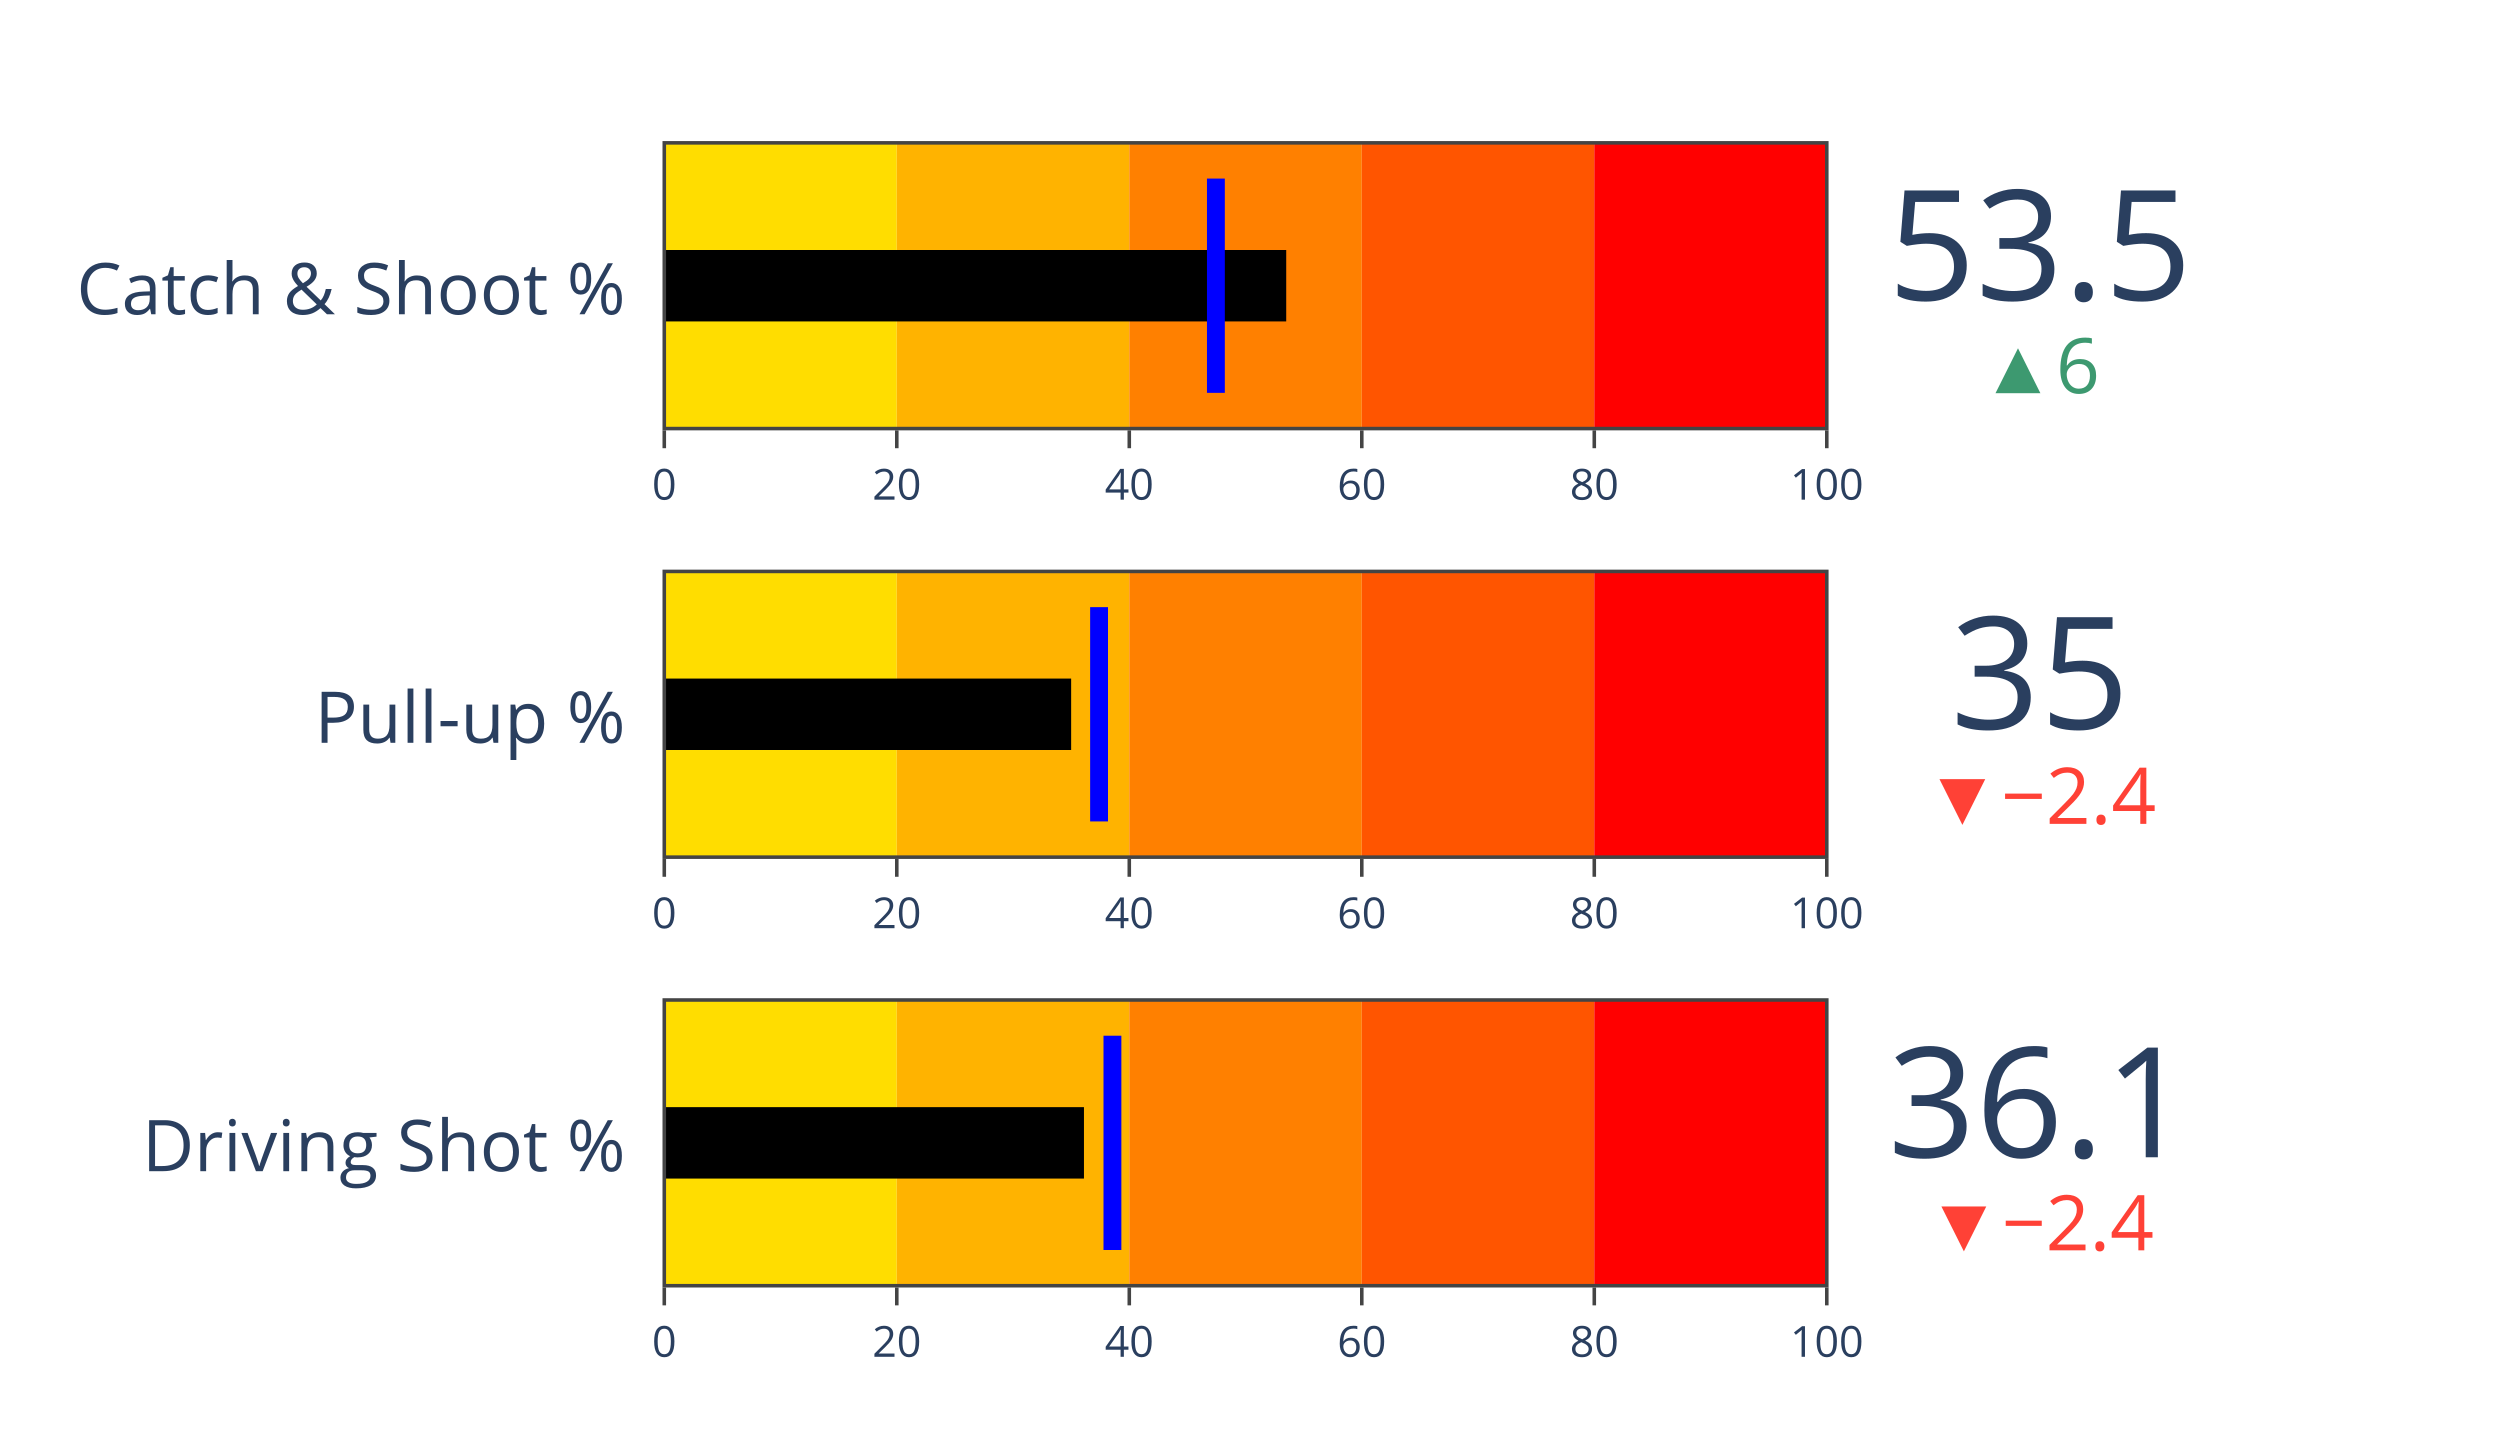
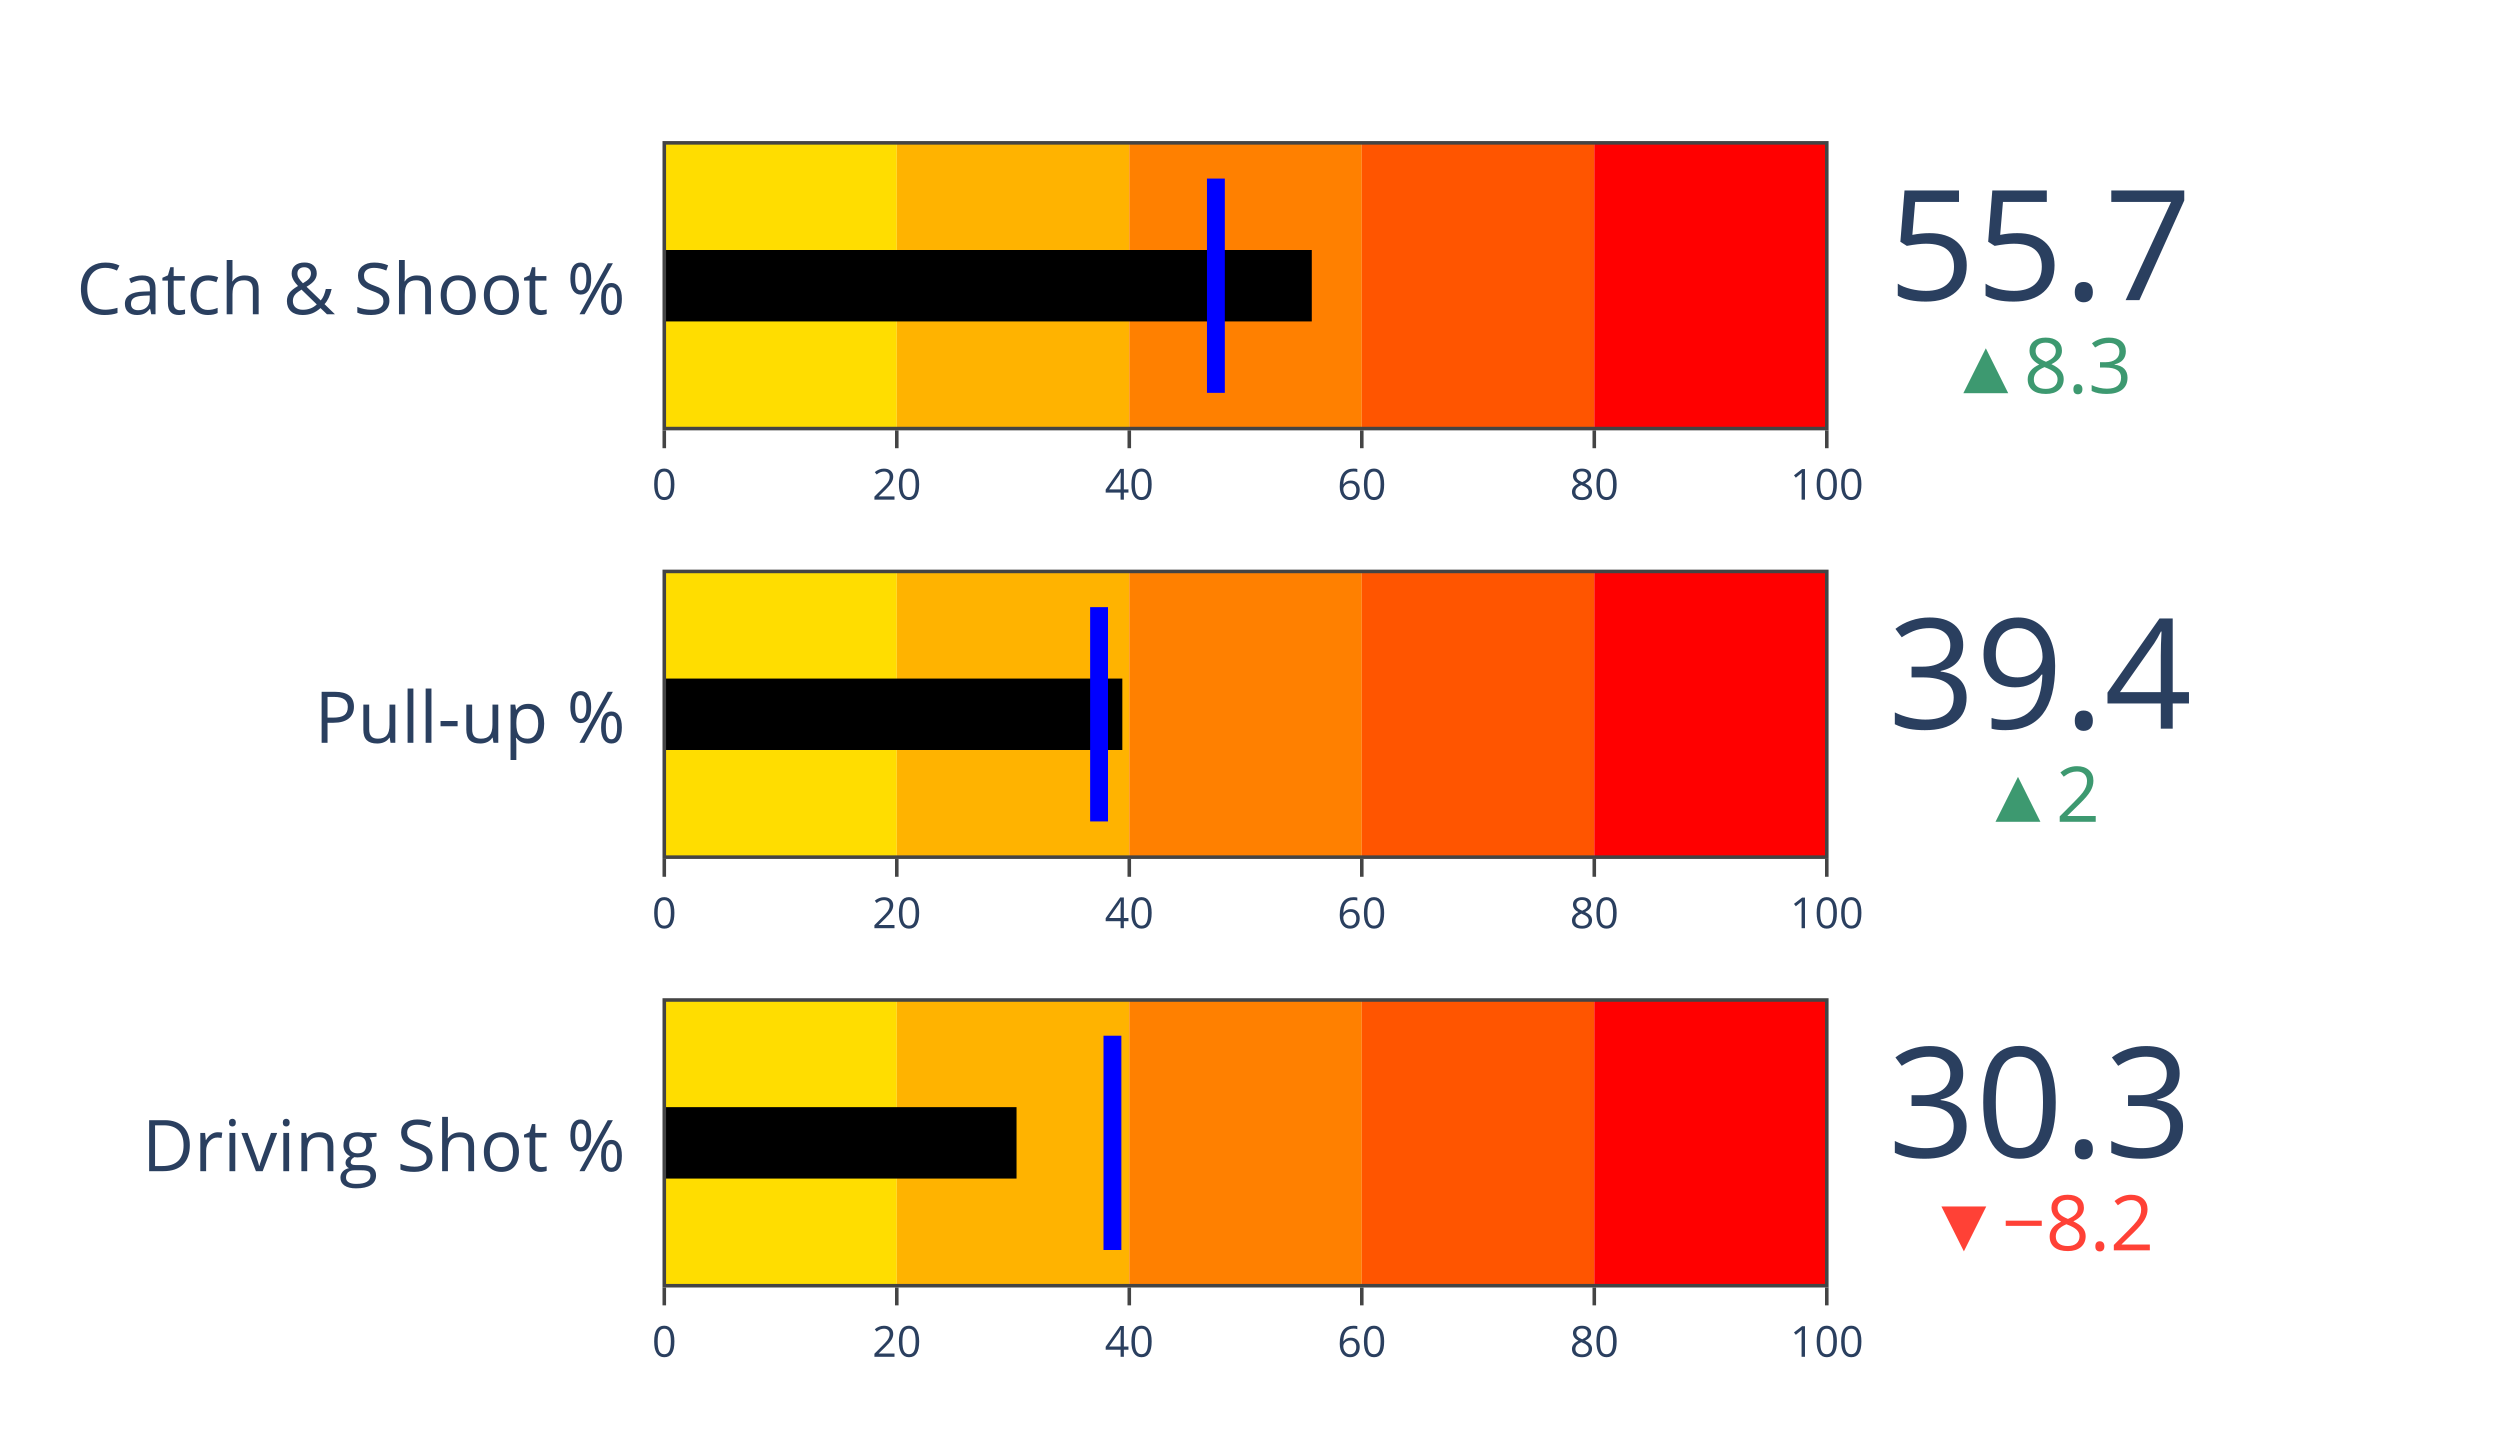
<svg xmlns="http://www.w3.org/2000/svg" class="main-svg" width="700" height="400" style="" viewBox="0 0 700 400">
  <rect x="0" y="0" width="700" height="400" style="fill: rgb(255, 255, 255); fill-opacity: 1;" />
-   <defs id="defs-7f7d65">
+   <defs id="defs-c7f9d0">
    <g class="clips" />
    <g class="gradients" />
  </defs>
  <g class="bglayer" />
  <g class="layer-below">
    <g class="imagelayer" />
    <g class="shapelayer" />
  </g>
  <g class="cartesianlayer" />
  <g class="polarlayer" />
  <g class="ternarylayer" />
  <g class="geolayer" />
  <g class="funnelarealayer" />
  <g class="pielayer" />
  <g class="treemaplayer" />
  <g class="sunburstlayer" />
  <g class="glimages" />
-   <defs id="topdefs-7f7d65">
+   <defs id="topdefs-c7f9d0">
    <g class="clips" />
  </defs>
  <g class="indicatorlayer">
    <g class="trace">
      <g class="numbers" transform="translate(571.175,324.031) scale(0.5374613)">
-         <text text-anchor="middle" class="number" x="0" y="0" style="font-family: 'Open Sans', verdana, arial, sans-serif; font-size: 80px; fill: rgb(42, 63, 95); fill-opacity: 1; white-space: pre;">36.1</text>
-         <text text-anchor="middle" class="delta" x="0" y="0" style="font-family: 'Open Sans', verdana, arial, sans-serif; font-size: 40px; fill: rgb(255, 65, 54); fill-opacity: 1; white-space: pre;" dy="48.5">▼−2.4</text>
+         <text text-anchor="middle" class="number" x="0" y="0" style="font-family: 'Open Sans', verdana, arial, sans-serif; font-size: 80px; fill: rgb(42, 63, 95); fill-opacity: 1; white-space: pre;">30.3</text>
+         <text text-anchor="middle" class="delta" x="0" y="0" style="font-family: 'Open Sans', verdana, arial, sans-serif; font-size: 40px; fill: rgb(255, 65, 54); fill-opacity: 1; white-space: pre;" dy="48.5">▼−8.2</text>
      </g>
      <g class="bullet" transform="translate(186, 280)">
        <g class="bg-bullet">
          <rect width="325.5" x="0" y="0" height="80" style="stroke: rgb(68, 68, 68); stroke-opacity: 1; fill: rgb(255, 255, 255); fill-opacity: 1; stroke-width: 0;" />
        </g>
        <g class="bg-bullet">
          <rect width="65.1" x="0" y="0" height="80" style="stroke: rgb(68, 68, 68); stroke-opacity: 1; fill: rgb(255, 221, 0); fill-opacity: 1; stroke-width: 0;" />
        </g>
        <g class="bg-bullet">
          <rect width="65.1" x="65.1" y="0" height="80" style="stroke: rgb(68, 68, 68); stroke-opacity: 1; fill: rgb(255, 179, 0); fill-opacity: 1; stroke-width: 0;" />
        </g>
        <g class="bg-bullet">
          <rect width="65.1" x="130.2" y="0" height="80" style="stroke: rgb(68, 68, 68); stroke-opacity: 1; fill: rgb(255, 128, 0); fill-opacity: 1; stroke-width: 0;" />
        </g>
        <g class="bg-bullet">
          <rect width="65.1" x="195.3" y="0" height="80" style="stroke: rgb(68, 68, 68); stroke-opacity: 1; fill: rgb(255, 85, 0); fill-opacity: 1; stroke-width: 0;" />
        </g>
        <g class="bg-bullet">
          <rect width="65.1" x="260.4" y="0" height="80" style="stroke: rgb(68, 68, 68); stroke-opacity: 1; fill: rgb(255, 0, 0); fill-opacity: 1; stroke-width: 0;" />
        </g>
        <g class="value-bullet">
-           <rect height="20" y="30" width="117.51" style="stroke: rgb(68, 68, 68); stroke-opacity: 1; fill: rgb(0, 0, 0); fill-opacity: 1; stroke-width: 0;" />
+           <rect height="20" y="30" width="98.63" style="stroke: rgb(68, 68, 68); stroke-opacity: 1; fill: rgb(0, 0, 0); fill-opacity: 1; stroke-width: 0;" />
        </g>
        <g class="threshold-bullet">
          <line x1="125.48" x2="125.48" y1="10" y2="70" style="stroke: rgb(0, 0, 255); stroke-opacity: 1; stroke-width: 5;" />
        </g>
        <g class="gauge-outline">
          <rect width="325.5" x="0" y="0" height="80" style="stroke: rgb(68, 68, 68); stroke-opacity: 1; fill: rgb(0, 0, 0); fill-opacity: 0; stroke-width: 1;" />
        </g>
      </g>
      <g class="bulletaxis crisp">
        <path class="xbulletaxistick ticks crisp" d="M0,360.5v5" transform="translate(186,0)" style="stroke: rgb(68, 68, 68); stroke-opacity: 1; stroke-width: 1px;" />
        <path class="xbulletaxistick ticks crisp" d="M0,360.5v5" transform="translate(251.1,0)" style="stroke: rgb(68, 68, 68); stroke-opacity: 1; stroke-width: 1px;" />
        <path class="xbulletaxistick ticks crisp" d="M0,360.5v5" transform="translate(316.2,0)" style="stroke: rgb(68, 68, 68); stroke-opacity: 1; stroke-width: 1px;" />
        <path class="xbulletaxistick ticks crisp" d="M0,360.5v5" transform="translate(381.3,0)" style="stroke: rgb(68, 68, 68); stroke-opacity: 1; stroke-width: 1px;" />
        <path class="xbulletaxistick ticks crisp" d="M0,360.5v5" transform="translate(446.4,0)" style="stroke: rgb(68, 68, 68); stroke-opacity: 1; stroke-width: 1px;" />
        <path class="xbulletaxistick ticks crisp" d="M0,360.5v5" transform="translate(511.5,0)" style="stroke: rgb(68, 68, 68); stroke-opacity: 1; stroke-width: 1px;" />
        <g class="xbulletaxistick">
          <text text-anchor="middle" x="0" y="379.9" transform="translate(186,0)" style="font-family: 'Open Sans', verdana, arial, sans-serif; font-size: 12px; fill: rgb(42, 63, 95); fill-opacity: 1; white-space: pre;">0</text>
        </g>
        <g class="xbulletaxistick">
          <text text-anchor="middle" x="0" y="379.9" transform="translate(251.1,0)" style="font-family: 'Open Sans', verdana, arial, sans-serif; font-size: 12px; fill: rgb(42, 63, 95); fill-opacity: 1; white-space: pre;">20</text>
        </g>
        <g class="xbulletaxistick">
          <text text-anchor="middle" x="0" y="379.9" transform="translate(316.2,0)" style="font-family: 'Open Sans', verdana, arial, sans-serif; font-size: 12px; fill: rgb(42, 63, 95); fill-opacity: 1; white-space: pre;">40</text>
        </g>
        <g class="xbulletaxistick">
          <text text-anchor="middle" x="0" y="379.9" transform="translate(381.3,0)" style="font-family: 'Open Sans', verdana, arial, sans-serif; font-size: 12px; fill: rgb(42, 63, 95); fill-opacity: 1; white-space: pre;">60</text>
        </g>
        <g class="xbulletaxistick">
          <text text-anchor="middle" x="0" y="379.9" transform="translate(446.4,0)" style="font-family: 'Open Sans', verdana, arial, sans-serif; font-size: 12px; fill: rgb(42, 63, 95); fill-opacity: 1; white-space: pre;">80</text>
        </g>
        <g class="xbulletaxistick">
          <text text-anchor="middle" x="0" y="379.9" transform="translate(511.5,0)" style="font-family: 'Open Sans', verdana, arial, sans-serif; font-size: 12px; fill: rgb(42, 63, 95); fill-opacity: 1; white-space: pre;">100</text>
        </g>
      </g>
      <text class="title" text-anchor="end" x="0" y="0" style="font-family: 'Open Sans', verdana, arial, sans-serif; font-size: 20px; fill: rgb(42, 63, 95); fill-opacity: 1; white-space: pre;" transform="translate(175.15,327.9297)">Driving Shot %</text>
    </g>
    <g class="trace">
-       <g class="numbers" transform="translate(571.175,204.1096) scale(0.5479452)">
-         <text text-anchor="middle" class="number" x="0" y="0" style="font-family: 'Open Sans', verdana, arial, sans-serif; font-size: 80px; fill: rgb(42, 63, 95); fill-opacity: 1; white-space: pre;">35</text>
-         <text text-anchor="middle" class="delta" x="0" y="0" style="font-family: 'Open Sans', verdana, arial, sans-serif; font-size: 40px; fill: rgb(255, 65, 54); fill-opacity: 1; white-space: pre;" dy="48.5">▼−2.4</text>
+       <g class="numbers" transform="translate(571.175,204.031) scale(0.5374613)">
+         <text text-anchor="middle" class="number" x="0" y="0" style="font-family: 'Open Sans', verdana, arial, sans-serif; font-size: 80px; fill: rgb(42, 63, 95); fill-opacity: 1; white-space: pre;">39.4</text>
+         <text text-anchor="middle" class="delta" x="0" y="0" style="font-family: 'Open Sans', verdana, arial, sans-serif; font-size: 40px; fill: rgb(61, 153, 112); fill-opacity: 1; white-space: pre;" dy="48.5">▲2</text>
      </g>
      <g class="bullet" transform="translate(186, 160)">
        <g class="bg-bullet">
          <rect width="325.5" x="0" y="0" height="80" style="stroke: rgb(68, 68, 68); stroke-opacity: 1; fill: rgb(255, 255, 255); fill-opacity: 1; stroke-width: 0;" />
        </g>
        <g class="bg-bullet">
          <rect width="65.1" x="0" y="0" height="80" style="stroke: rgb(68, 68, 68); stroke-opacity: 1; fill: rgb(255, 221, 0); fill-opacity: 1; stroke-width: 0;" />
        </g>
        <g class="bg-bullet">
          <rect width="65.1" x="65.1" y="0" height="80" style="stroke: rgb(68, 68, 68); stroke-opacity: 1; fill: rgb(255, 179, 0); fill-opacity: 1; stroke-width: 0;" />
        </g>
        <g class="bg-bullet">
          <rect width="65.1" x="130.2" y="0" height="80" style="stroke: rgb(68, 68, 68); stroke-opacity: 1; fill: rgb(255, 128, 0); fill-opacity: 1; stroke-width: 0;" />
        </g>
        <g class="bg-bullet">
          <rect width="65.1" x="195.3" y="0" height="80" style="stroke: rgb(68, 68, 68); stroke-opacity: 1; fill: rgb(255, 85, 0); fill-opacity: 1; stroke-width: 0;" />
        </g>
        <g class="bg-bullet">
          <rect width="65.1" x="260.4" y="0" height="80" style="stroke: rgb(68, 68, 68); stroke-opacity: 1; fill: rgb(255, 0, 0); fill-opacity: 1; stroke-width: 0;" />
        </g>
        <g class="value-bullet">
-           <rect height="20" y="30" width="113.92" style="stroke: rgb(68, 68, 68); stroke-opacity: 1; fill: rgb(0, 0, 0); fill-opacity: 1; stroke-width: 0;" />
+           <rect height="20" y="30" width="128.25" style="stroke: rgb(68, 68, 68); stroke-opacity: 1; fill: rgb(0, 0, 0); fill-opacity: 1; stroke-width: 0;" />
        </g>
        <g class="threshold-bullet">
          <line x1="121.74" x2="121.74" y1="10" y2="70" style="stroke: rgb(0, 0, 255); stroke-opacity: 1; stroke-width: 5;" />
        </g>
        <g class="gauge-outline">
          <rect width="325.5" x="0" y="0" height="80" style="stroke: rgb(68, 68, 68); stroke-opacity: 1; fill: rgb(0, 0, 0); fill-opacity: 0; stroke-width: 1;" />
        </g>
      </g>
      <g class="bulletaxis crisp">
        <path class="xbulletaxistick ticks crisp" d="M0,240.5v5" transform="translate(186,0)" style="stroke: rgb(68, 68, 68); stroke-opacity: 1; stroke-width: 1px;" />
        <path class="xbulletaxistick ticks crisp" d="M0,240.5v5" transform="translate(251.1,0)" style="stroke: rgb(68, 68, 68); stroke-opacity: 1; stroke-width: 1px;" />
        <path class="xbulletaxistick ticks crisp" d="M0,240.5v5" transform="translate(316.2,0)" style="stroke: rgb(68, 68, 68); stroke-opacity: 1; stroke-width: 1px;" />
        <path class="xbulletaxistick ticks crisp" d="M0,240.5v5" transform="translate(381.3,0)" style="stroke: rgb(68, 68, 68); stroke-opacity: 1; stroke-width: 1px;" />
        <path class="xbulletaxistick ticks crisp" d="M0,240.5v5" transform="translate(446.4,0)" style="stroke: rgb(68, 68, 68); stroke-opacity: 1; stroke-width: 1px;" />
        <path class="xbulletaxistick ticks crisp" d="M0,240.5v5" transform="translate(511.5,0)" style="stroke: rgb(68, 68, 68); stroke-opacity: 1; stroke-width: 1px;" />
        <g class="xbulletaxistick">
          <text text-anchor="middle" x="0" y="259.9" transform="translate(186,0)" style="font-family: 'Open Sans', verdana, arial, sans-serif; font-size: 12px; fill: rgb(42, 63, 95); fill-opacity: 1; white-space: pre;">0</text>
        </g>
        <g class="xbulletaxistick">
          <text text-anchor="middle" x="0" y="259.9" transform="translate(251.1,0)" style="font-family: 'Open Sans', verdana, arial, sans-serif; font-size: 12px; fill: rgb(42, 63, 95); fill-opacity: 1; white-space: pre;">20</text>
        </g>
        <g class="xbulletaxistick">
          <text text-anchor="middle" x="0" y="259.9" transform="translate(316.2,0)" style="font-family: 'Open Sans', verdana, arial, sans-serif; font-size: 12px; fill: rgb(42, 63, 95); fill-opacity: 1; white-space: pre;">40</text>
        </g>
        <g class="xbulletaxistick">
          <text text-anchor="middle" x="0" y="259.9" transform="translate(381.3,0)" style="font-family: 'Open Sans', verdana, arial, sans-serif; font-size: 12px; fill: rgb(42, 63, 95); fill-opacity: 1; white-space: pre;">60</text>
        </g>
        <g class="xbulletaxistick">
          <text text-anchor="middle" x="0" y="259.9" transform="translate(446.4,0)" style="font-family: 'Open Sans', verdana, arial, sans-serif; font-size: 12px; fill: rgb(42, 63, 95); fill-opacity: 1; white-space: pre;">80</text>
        </g>
        <g class="xbulletaxistick">
          <text text-anchor="middle" x="0" y="259.9" transform="translate(511.5,0)" style="font-family: 'Open Sans', verdana, arial, sans-serif; font-size: 12px; fill: rgb(42, 63, 95); fill-opacity: 1; white-space: pre;">100</text>
        </g>
      </g>
      <text class="title" text-anchor="end" x="0" y="0" style="font-family: 'Open Sans', verdana, arial, sans-serif; font-size: 20px; fill: rgb(42, 63, 95); fill-opacity: 1; white-space: pre;" transform="translate(175.15,207.9844)">Pull-up %</text>
    </g>
    <g class="trace">
      <g class="numbers" transform="translate(571.175,84.03096) scale(0.5374613)">
-         <text text-anchor="middle" class="number" x="0" y="0" style="font-family: 'Open Sans', verdana, arial, sans-serif; font-size: 80px; fill: rgb(42, 63, 95); fill-opacity: 1; white-space: pre;">53.5</text>
-         <text text-anchor="middle" class="delta" x="0" y="0" style="font-family: 'Open Sans', verdana, arial, sans-serif; font-size: 40px; fill: rgb(61, 153, 112); fill-opacity: 1; white-space: pre;" dy="48.5">▲6</text>
+         <text text-anchor="middle" class="number" x="0" y="0" style="font-family: 'Open Sans', verdana, arial, sans-serif; font-size: 80px; fill: rgb(42, 63, 95); fill-opacity: 1; white-space: pre;">55.7</text>
+         <text text-anchor="middle" class="delta" x="0" y="0" style="font-family: 'Open Sans', verdana, arial, sans-serif; font-size: 40px; fill: rgb(61, 153, 112); fill-opacity: 1; white-space: pre;" dy="48.5">▲8.3</text>
      </g>
      <g class="bullet" transform="translate(186, 40)">
        <g class="bg-bullet">
          <rect width="325.5" x="0" y="0" height="80" style="stroke: rgb(68, 68, 68); stroke-opacity: 1; fill: rgb(255, 255, 255); fill-opacity: 1; stroke-width: 0;" />
        </g>
        <g class="bg-bullet">
          <rect width="65.1" x="0" y="0" height="80" style="stroke: rgb(68, 68, 68); stroke-opacity: 1; fill: rgb(255, 221, 0); fill-opacity: 1; stroke-width: 0;" />
        </g>
        <g class="bg-bullet">
          <rect width="65.1" x="65.1" y="0" height="80" style="stroke: rgb(68, 68, 68); stroke-opacity: 1; fill: rgb(255, 179, 0); fill-opacity: 1; stroke-width: 0;" />
        </g>
        <g class="bg-bullet">
          <rect width="65.1" x="130.2" y="0" height="80" style="stroke: rgb(68, 68, 68); stroke-opacity: 1; fill: rgb(255, 128, 0); fill-opacity: 1; stroke-width: 0;" />
        </g>
        <g class="bg-bullet">
          <rect width="65.1" x="195.3" y="0" height="80" style="stroke: rgb(68, 68, 68); stroke-opacity: 1; fill: rgb(255, 85, 0); fill-opacity: 1; stroke-width: 0;" />
        </g>
        <g class="bg-bullet">
          <rect width="65.1" x="260.4" y="0" height="80" style="stroke: rgb(68, 68, 68); stroke-opacity: 1; fill: rgb(255, 0, 0); fill-opacity: 1; stroke-width: 0;" />
        </g>
        <g class="value-bullet">
-           <rect height="20" y="30" width="174.14" style="stroke: rgb(68, 68, 68); stroke-opacity: 1; fill: rgb(0, 0, 0); fill-opacity: 1; stroke-width: 0;" />
+           <rect height="20" y="30" width="181.3" style="stroke: rgb(68, 68, 68); stroke-opacity: 1; fill: rgb(0, 0, 0); fill-opacity: 1; stroke-width: 0;" />
        </g>
        <g class="threshold-bullet">
          <line x1="154.45" x2="154.45" y1="10" y2="70" style="stroke: rgb(0, 0, 255); stroke-opacity: 1; stroke-width: 5;" />
        </g>
        <g class="gauge-outline">
          <rect width="325.5" x="0" y="0" height="80" style="stroke: rgb(68, 68, 68); stroke-opacity: 1; fill: rgb(0, 0, 0); fill-opacity: 0; stroke-width: 1;" />
        </g>
      </g>
      <g class="bulletaxis crisp">
        <path class="xbulletaxistick ticks crisp" d="M0,120.5v5" transform="translate(186,0)" style="stroke: rgb(68, 68, 68); stroke-opacity: 1; stroke-width: 1px;" />
        <path class="xbulletaxistick ticks crisp" d="M0,120.5v5" transform="translate(251.1,0)" style="stroke: rgb(68, 68, 68); stroke-opacity: 1; stroke-width: 1px;" />
        <path class="xbulletaxistick ticks crisp" d="M0,120.5v5" transform="translate(316.2,0)" style="stroke: rgb(68, 68, 68); stroke-opacity: 1; stroke-width: 1px;" />
        <path class="xbulletaxistick ticks crisp" d="M0,120.5v5" transform="translate(381.3,0)" style="stroke: rgb(68, 68, 68); stroke-opacity: 1; stroke-width: 1px;" />
        <path class="xbulletaxistick ticks crisp" d="M0,120.5v5" transform="translate(446.4,0)" style="stroke: rgb(68, 68, 68); stroke-opacity: 1; stroke-width: 1px;" />
        <path class="xbulletaxistick ticks crisp" d="M0,120.5v5" transform="translate(511.5,0)" style="stroke: rgb(68, 68, 68); stroke-opacity: 1; stroke-width: 1px;" />
        <g class="xbulletaxistick">
          <text text-anchor="middle" x="0" y="139.9" transform="translate(186,0)" style="font-family: 'Open Sans', verdana, arial, sans-serif; font-size: 12px; fill: rgb(42, 63, 95); fill-opacity: 1; white-space: pre;">0</text>
        </g>
        <g class="xbulletaxistick">
          <text text-anchor="middle" x="0" y="139.9" transform="translate(251.1,0)" style="font-family: 'Open Sans', verdana, arial, sans-serif; font-size: 12px; fill: rgb(42, 63, 95); fill-opacity: 1; white-space: pre;">20</text>
        </g>
        <g class="xbulletaxistick">
          <text text-anchor="middle" x="0" y="139.9" transform="translate(316.2,0)" style="font-family: 'Open Sans', verdana, arial, sans-serif; font-size: 12px; fill: rgb(42, 63, 95); fill-opacity: 1; white-space: pre;">40</text>
        </g>
        <g class="xbulletaxistick">
          <text text-anchor="middle" x="0" y="139.9" transform="translate(381.3,0)" style="font-family: 'Open Sans', verdana, arial, sans-serif; font-size: 12px; fill: rgb(42, 63, 95); fill-opacity: 1; white-space: pre;">60</text>
        </g>
        <g class="xbulletaxistick">
          <text text-anchor="middle" x="0" y="139.9" transform="translate(446.4,0)" style="font-family: 'Open Sans', verdana, arial, sans-serif; font-size: 12px; fill: rgb(42, 63, 95); fill-opacity: 1; white-space: pre;">80</text>
        </g>
        <g class="xbulletaxistick">
          <text text-anchor="middle" x="0" y="139.9" transform="translate(511.5,0)" style="font-family: 'Open Sans', verdana, arial, sans-serif; font-size: 12px; fill: rgb(42, 63, 95); fill-opacity: 1; white-space: pre;">100</text>
        </g>
      </g>
      <text class="title" text-anchor="end" x="0" y="0" style="font-family: 'Open Sans', verdana, arial, sans-serif; font-size: 20px; fill: rgb(42, 63, 95); fill-opacity: 1; white-space: pre;" transform="translate(175.15,88)">Catch &amp; Shoot %</text>
    </g>
  </g>
  <g class="layer-above">
    <g class="imagelayer" />
    <g class="shapelayer" />
  </g>
  <g class="infolayer">
    <g class="g-gtitle" />
  </g>
</svg>
